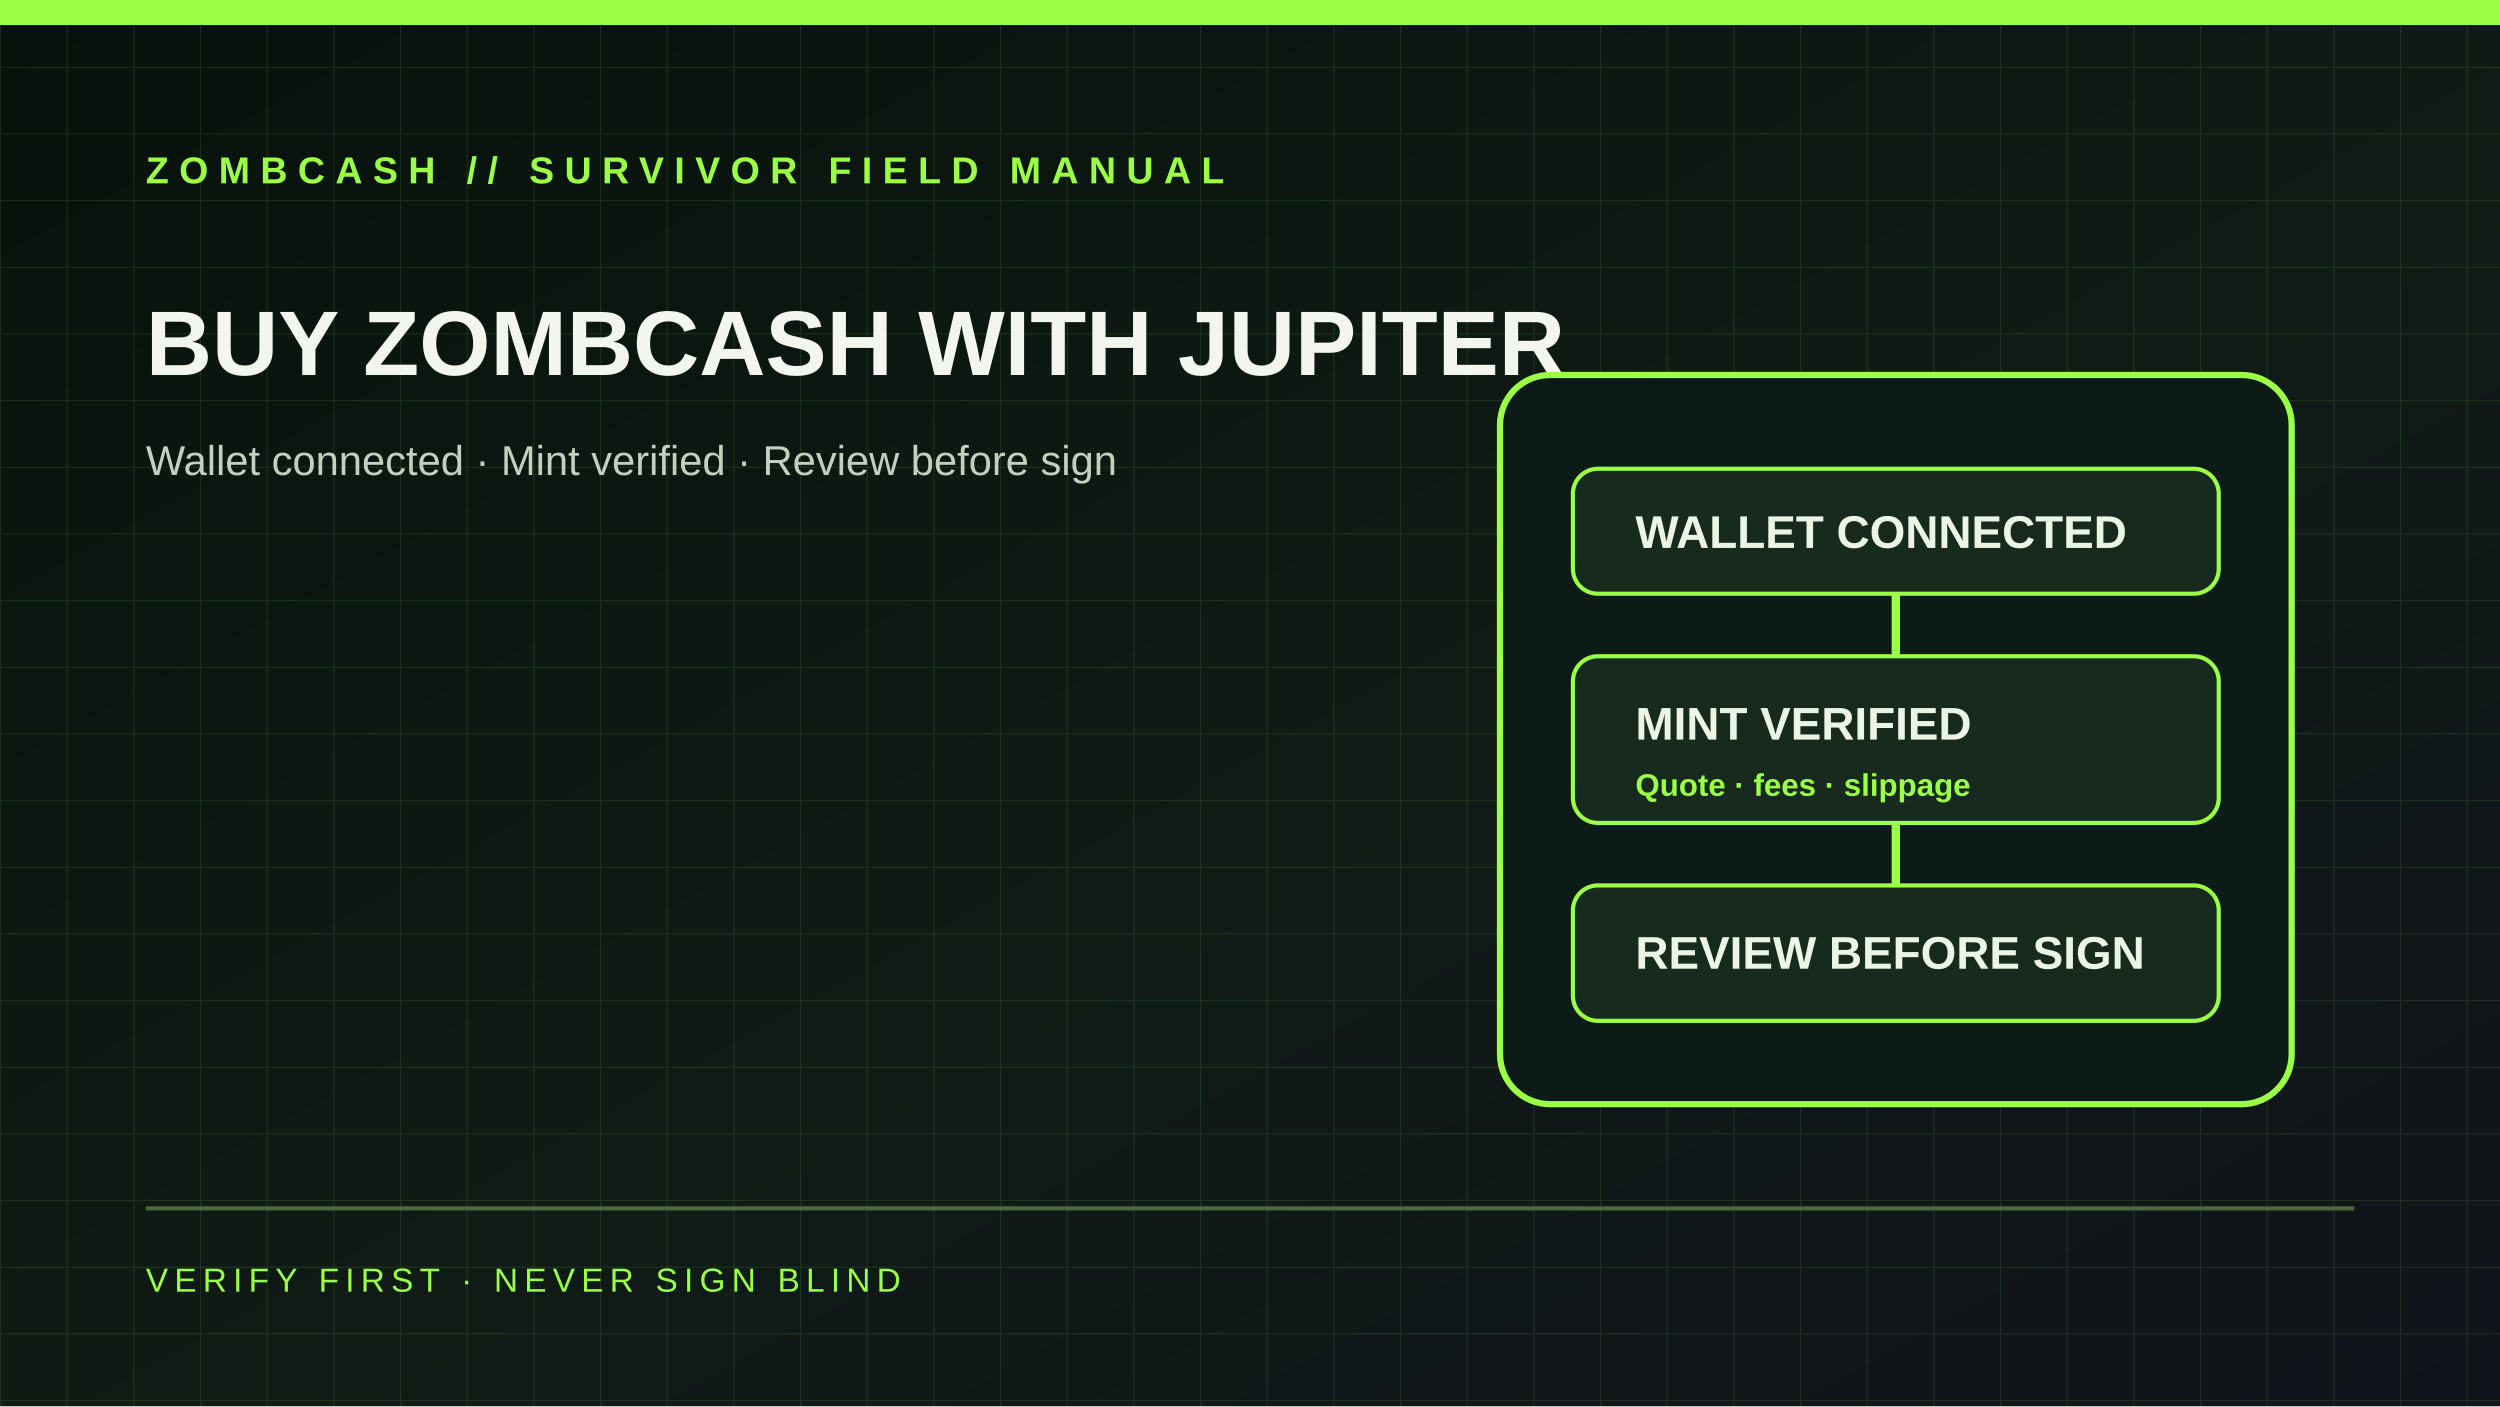
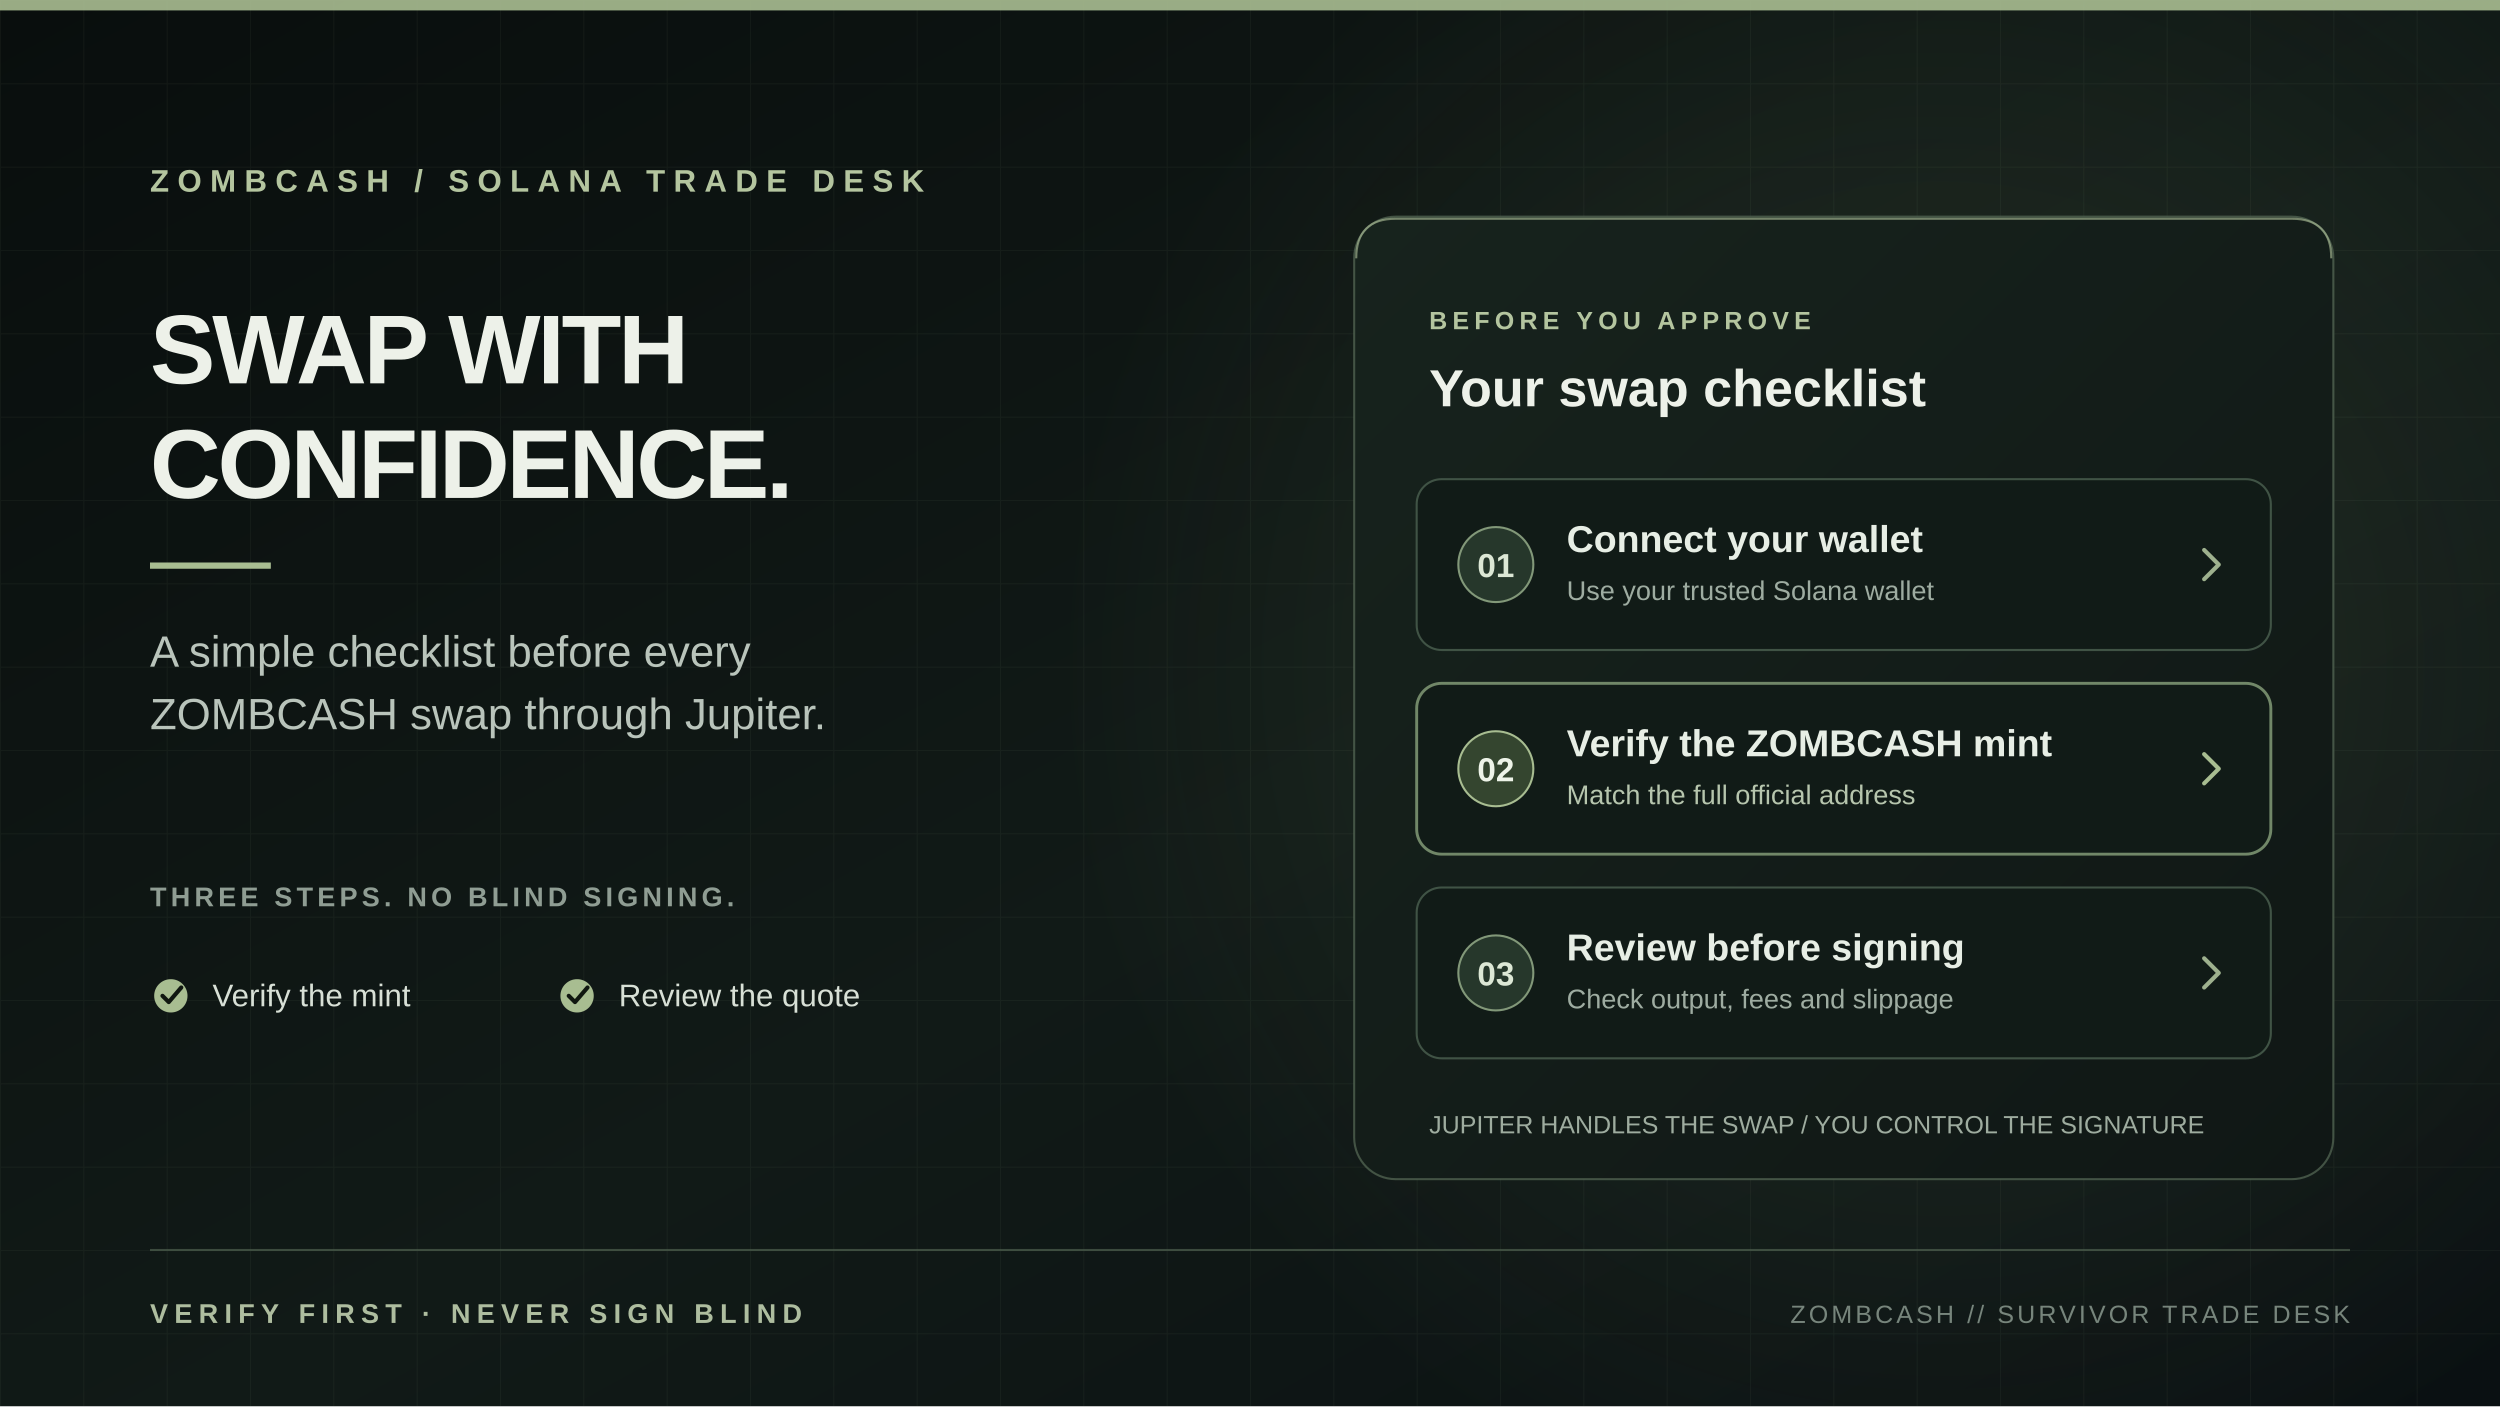
- <svg xmlns="http://www.w3.org/2000/svg" width="1200" height="675" viewBox="0 0 1200 675" role="img" aria-labelledby="t d">
+ <svg xmlns="http://www.w3.org/2000/svg" width="1200" height="675" viewBox="0 0 1200 675" role="img" aria-labelledby="title desc">
  <defs>
-     <linearGradient id="bg" x2="1" y2="1">
-       <stop stop-color="#07120d" />
-       <stop offset=".55" stop-color="#101b16" />
-       <stop offset="1" stop-color="#11131a" />
+     <linearGradient id="bg" x1="0" y1="0" x2="1" y2="1">
+       <stop stop-color="#090e0d" />
+       <stop offset=".55" stop-color="#111a17" />
+       <stop offset="1" stop-color="#0a1012" />
    </linearGradient>
-     <pattern id="grid" width="32" height="32" patternUnits="userSpaceOnUse">
-       <path d="M32 0H0V32" fill="none" stroke="#8bff4b" stroke-opacity=".12" />
+     <radialGradient id="glow">
+       <stop stop-color="#91ad78" stop-opacity=".16" />
+       <stop offset="1" stop-color="#91ad78" stop-opacity="0" />
+     </radialGradient>
+     <pattern id="grid" width="40" height="40" patternUnits="userSpaceOnUse">
+       <path d="M40 0H0V40" fill="none" stroke="#a8bd9a" stroke-opacity=".055" />
    </pattern>
+     <linearGradient id="card" x1="0" y1="0" x2="1" y2="1">
+       <stop stop-color="#17231d" />
+       <stop offset="1" stop-color="#101715" />
+     </linearGradient>
  </defs>
-   <style>.small{font:700 22px Arial;fill:#eaf5e5}.tiny{font:700 15px Arial;fill:#9bff45}</style>
  <rect width="1200" height="675" fill="url(#bg)" />
  <rect width="1200" height="675" fill="url(#grid)" />
-   <path d="M0 0H1200V12H0Z" fill="#9bff45" />
-   <text x="70" y="88" fill="#9bff45" font-family="Arial" font-size="18" font-weight="700" letter-spacing="5">ZOMBCASH // SURVIVOR FIELD MANUAL</text>
-   <text x="70" y="180" fill="#f3f6ef" font-family="Arial" font-size="44" font-weight="900">BUY ZOMBCASH WITH JUPITER</text>
-   <text x="70" y="228" fill="#c2d0c0" font-family="Arial" font-size="20">Wallet connected · Mint verified · Review before sign</text>
-   <rect x="720" y="180" width="380" height="350" rx="24" fill="#0d1b16" stroke="#9bff45" stroke-width="3" />
-   <g fill="#172a1d" stroke="#9bff45" stroke-width="2">
-     <rect x="755" y="225" width="310" height="60" rx="12" />
-     <rect x="755" y="315" width="310" height="80" rx="12" />
-     <rect x="755" y="425" width="310" height="65" rx="12" />
+   <circle cx="930" cy="320" r="420" fill="url(#glow)" />
+   <rect x="0" y="0" width="1200" height="5" fill="#a8bd91" opacity=".9" />
+   <g font-family="Arial,Helvetica,sans-serif">
+     <text x="72" y="92" fill="#b4c59f" font-size="15" font-weight="700" letter-spacing="4">ZOMBCASH  /  SOLANA TRADE DESK</text>
+     <text x="72" y="184" fill="#edf1e9" font-size="47" font-weight="700" letter-spacing="-1.5">SWAP WITH</text>
+     <text x="72" y="239" fill="#edf1e9" font-size="47" font-weight="700" letter-spacing="-1.5">CONFIDENCE.</text>
+     <rect x="72" y="270" width="58" height="3" fill="#a8bd91" />
+     <text x="72" y="320" fill="#b9c4bb" font-size="21">A simple checklist before every</text>
+     <text x="72" y="350" fill="#b9c4bb" font-size="21">ZOMBCASH swap through Jupiter.</text>
+     <text x="72" y="435" fill="#8f9d93" font-size="13" font-weight="700" letter-spacing="2">THREE STEPS. NO BLIND SIGNING.</text>
+     <g transform="translate(72 470)">
+       <circle cx="10" cy="8" r="8" fill="#a8bd91" />
+       <path d="M6 8l3 3 6-7" fill="none" stroke="#101710" stroke-width="2" stroke-linecap="round" stroke-linejoin="round" />
+       <text x="30" y="13" fill="#d8e0d6" font-size="15">Verify the mint</text>
+       <circle cx="205" cy="8" r="8" fill="#a8bd91" />
+       <path d="M201 8l3 3 6-7" fill="none" stroke="#101710" stroke-width="2" stroke-linecap="round" stroke-linejoin="round" />
+       <text x="225" y="13" fill="#d8e0d6" font-size="15">Review the quote</text>
+     </g>
+     <g transform="translate(650 104)">
+       <rect x="0" y="0" width="470" height="462" rx="20" fill="url(#card)" stroke="#536653" stroke-opacity=".75" />
+       <path d="M1 20Q1 1 20 1H450Q469 1 469 20" fill="none" stroke="#b3c49d" stroke-opacity=".6" />
+       <text x="36" y="54" fill="#b4c59f" font-size="12" font-weight="700" letter-spacing="2.5">BEFORE YOU APPROVE</text>
+       <text x="36" y="91" fill="#edf1e9" font-size="25" font-weight="700">Your swap checklist</text>
+       <g transform="translate(30 126)">
+         <rect width="410" height="82" rx="12" fill="#111b17" stroke="#405345" />
+         <circle cx="38" cy="41" r="18" fill="#26372b" stroke="#829879" />
+         <text x="38" y="47" text-anchor="middle" fill="#dce7d5" font-size="16" font-weight="700">01</text>
+         <text x="72" y="35" fill="#e7eee5" font-size="18" font-weight="700">Connect your wallet</text>
+         <text x="72" y="58" fill="#9eaca1" font-size="13">Use your trusted Solana wallet</text>
+         <path d="M378 34l7 7-7 7" fill="none" stroke="#9eb18e" stroke-width="2" stroke-linecap="round" stroke-linejoin="round" />
+       </g>
+       <g transform="translate(30 224)">
+         <rect width="410" height="82" rx="12" fill="#111b17" stroke="#718768" stroke-width="1.4" />
+         <circle cx="38" cy="41" r="18" fill="#34452f" stroke="#a8bd91" />
+         <text x="38" y="47" text-anchor="middle" fill="#edf3e8" font-size="16" font-weight="700">02</text>
+         <text x="72" y="35" fill="#e7eee5" font-size="18" font-weight="700">Verify the ZOMBCASH mint</text>
+         <text x="72" y="58" fill="#b6c5ad" font-size="13">Match the full official address</text>
+         <path d="M378 34l7 7-7 7" fill="none" stroke="#a8bd91" stroke-width="2" stroke-linecap="round" stroke-linejoin="round" />
+       </g>
+       <g transform="translate(30 322)">
+         <rect width="410" height="82" rx="12" fill="#111b17" stroke="#405345" />
+         <circle cx="38" cy="41" r="18" fill="#26372b" stroke="#829879" />
+         <text x="38" y="47" text-anchor="middle" fill="#dce7d5" font-size="16" font-weight="700">03</text>
+         <text x="72" y="35" fill="#e7eee5" font-size="18" font-weight="700">Review before signing</text>
+         <text x="72" y="58" fill="#9eaca1" font-size="13">Check output, fees and slippage</text>
+         <path d="M378 34l7 7-7 7" fill="none" stroke="#9eb18e" stroke-width="2" stroke-linecap="round" stroke-linejoin="round" />
+       </g>
+       <text x="36" y="440" fill="#9eac9f" font-size="12">JUPITER HANDLES THE SWAP  /  YOU CONTROL THE SIGNATURE</text>
+     </g>
+     <path d="M72 600H1128" stroke="#536653" stroke-opacity=".65" />
+     <text x="72" y="635" fill="#aebd9f" font-size="13" font-weight="700" letter-spacing="3">VERIFY FIRST  ·  NEVER SIGN BLIND</text>
+     <text x="1128" y="635" text-anchor="end" fill="#77857c" font-size="12" letter-spacing="1.5">ZOMBCASH // SURVIVOR TRADE DESK</text>
  </g>
-   <g class="small">
-     <text x="785" y="263">WALLET CONNECTED</text>
-     <text x="785" y="355">MINT VERIFIED</text>
-     <text x="785" y="382" class="tiny">Quote · fees · slippage</text>
-     <text x="785" y="465">REVIEW BEFORE SIGN</text>
-   </g>
-   <path d="M910 285V315M910 395V425" stroke="#9bff45" stroke-width="4" />
-   <path d="M70 580H1130" stroke="#4b693f" stroke-width="2" />
-   <text x="70" y="620" fill="#9bff45" font-family="Arial" font-size="16" letter-spacing="3">VERIFY FIRST · NEVER SIGN BLIND</text>
</svg>
